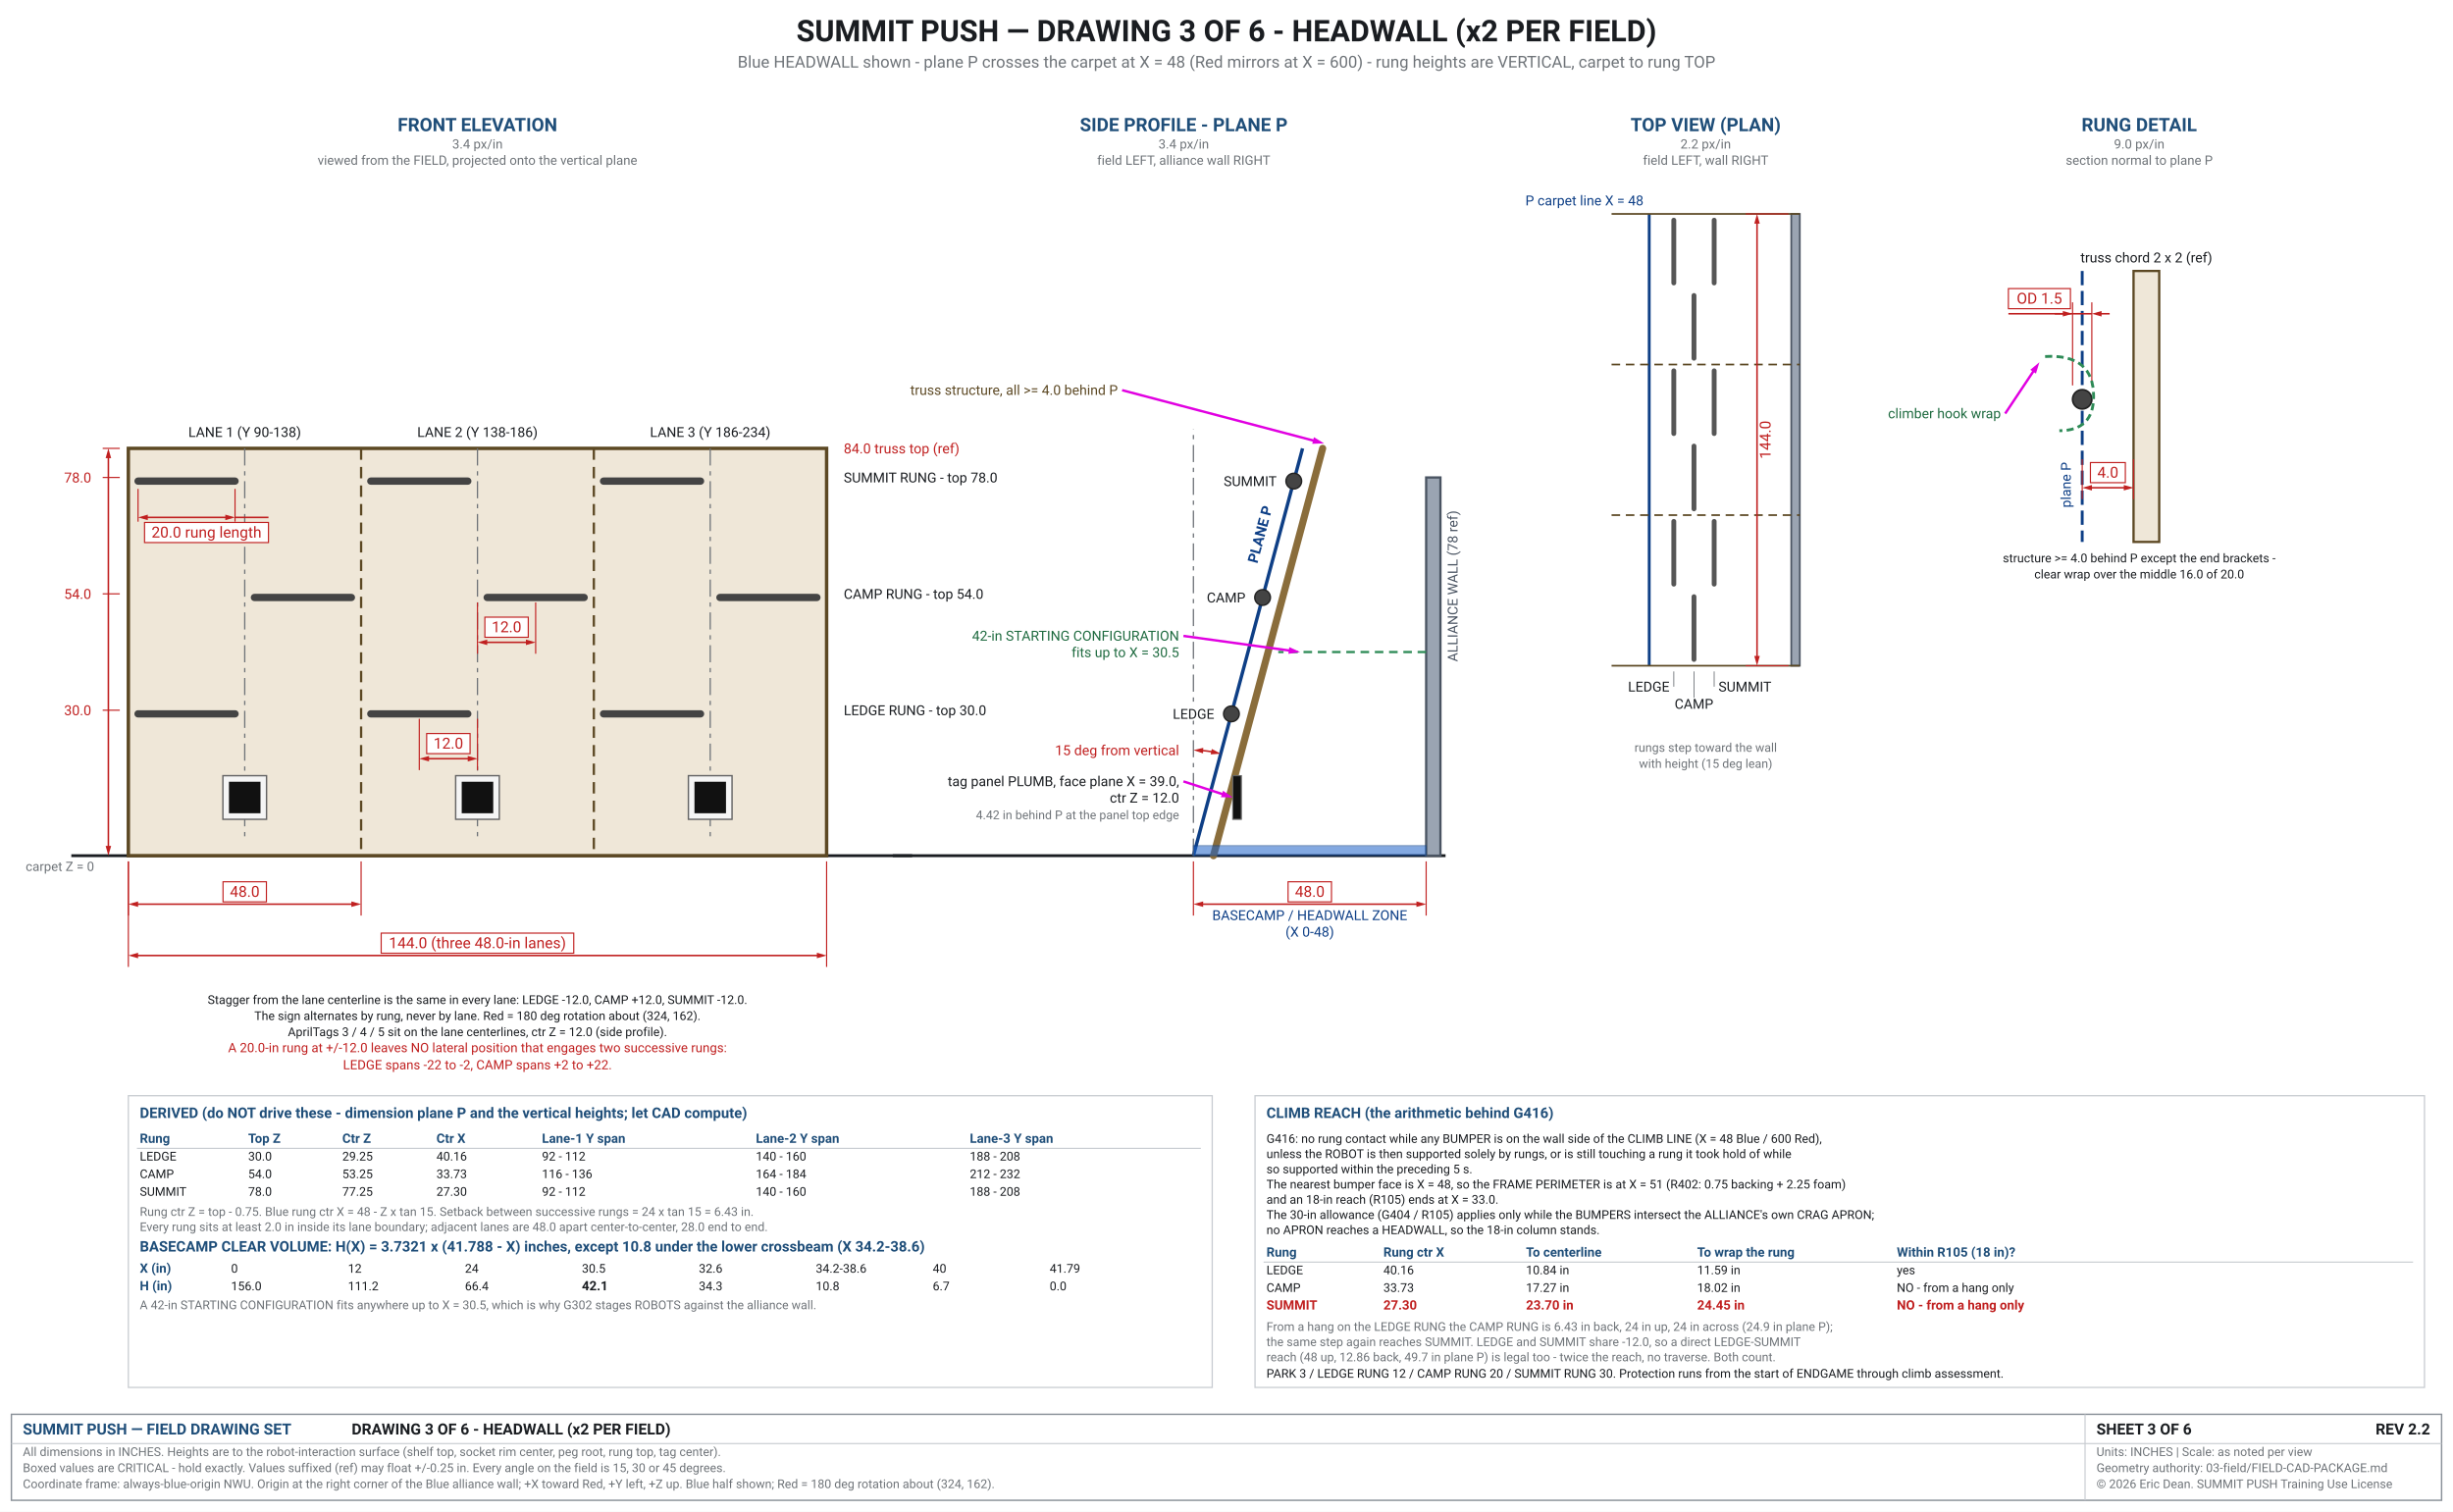
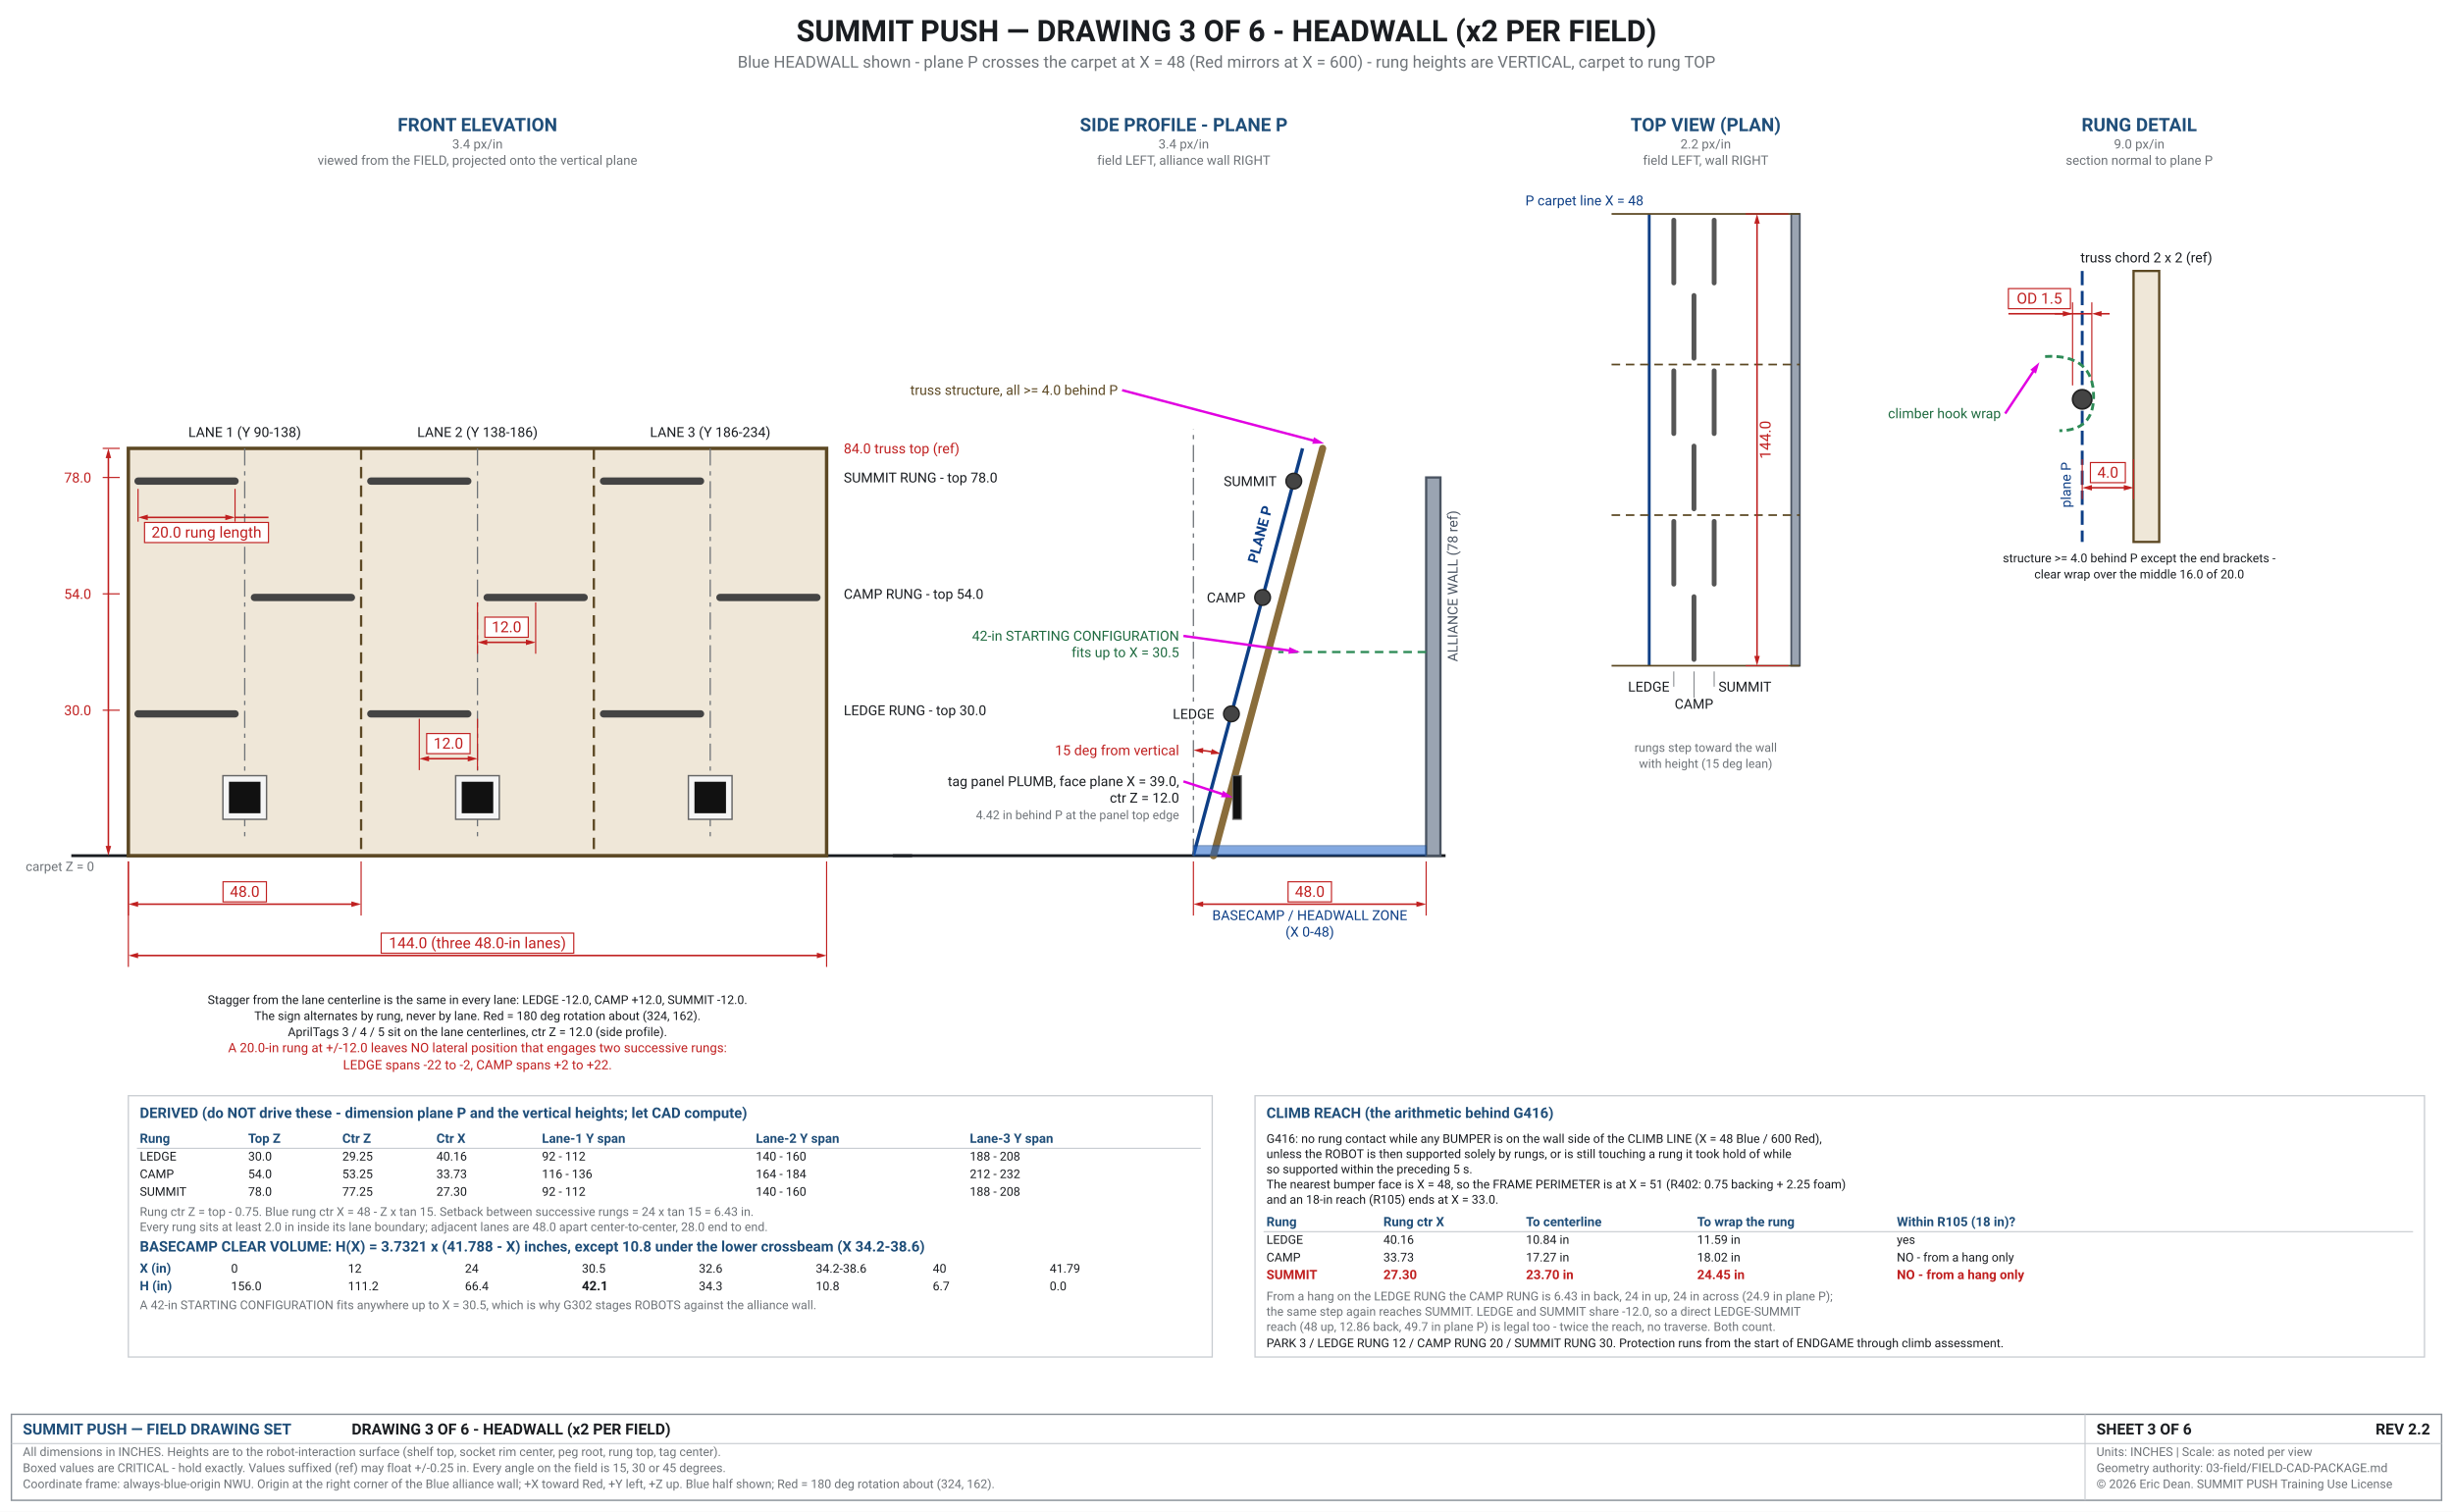
<svg xmlns="http://www.w3.org/2000/svg" viewBox="0 0 1720 1060" font-family="Segoe UI, Roboto, Arial, sans-serif">
  <rect width="1720" height="1060" fill="#ffffff" />
  <text x="860" y="29.0" text-anchor="middle" font-size="21.00" font-weight="bold" fill="#1A1D21">SUMMIT PUSH — DRAWING 3 OF 6 - HEADWALL (x2 PER FIELD)</text>
  <text x="860" y="47.4" text-anchor="middle" font-size="11.50" fill="#6E7378">Blue HEADWALL shown - plane P crosses the carpet at X = 48 (Red mirrors at X = 600) - rung heights are VERTICAL, carpet to rung TOP</text>
  <text x="334.80" y="92.00" font-size="13.00" fill="#1F4E79" text-anchor="middle" font-weight="bold">FRONT ELEVATION</text>
  <text x="334.80" y="104.16" font-size="9.10" fill="#6E7378" text-anchor="middle">3.4 px/in</text>
  <text x="334.80" y="115.53" font-size="9.10" fill="#6E7378" text-anchor="middle">viewed from the FIELD, projected onto the vertical plane</text>
  <line x1="50.00" y1="600.00" x2="639.60" y2="600.00" stroke="#1A1D21" stroke-width="2.00" />
  <text x="18.00" y="610.73" font-size="9.10" fill="#6E7378">carpet Z = 0</text>
  <rect x="90.00" y="314.40" width="489.60" height="285.60" fill="#EFE7D8" stroke="#5C4823" stroke-width="2.40" />
  <line x1="253.20" y1="314.40" x2="253.20" y2="600.00" stroke="#5C4823" stroke-width="1.60" stroke-dasharray="8 5" />
  <line x1="416.40" y1="314.40" x2="416.40" y2="600.00" stroke="#5C4823" stroke-width="1.60" stroke-dasharray="8 5" />
  <text x="171.60" y="306.40" font-size="9.67" fill="#1A1D21" text-anchor="middle">LANE 1 (Y 90-138)</text>
  <line x1="171.60" y1="314.40" x2="171.60" y2="586.40" stroke="#6E7378" stroke-width="0.90" stroke-dasharray="12 4 3 4" />
  <rect x="156.30" y="543.90" width="30.60" height="30.60" fill="#F5F5F5" stroke="#666666" stroke-width="1.00" />
  <rect x="160.55" y="548.15" width="22.10" height="22.10" fill="#111111" stroke="none" stroke-width="0.00" />
  <text x="334.80" y="306.40" font-size="9.67" fill="#1A1D21" text-anchor="middle">LANE 2 (Y 138-186)</text>
  <line x1="334.80" y1="314.40" x2="334.80" y2="586.40" stroke="#6E7378" stroke-width="0.90" stroke-dasharray="12 4 3 4" />
  <rect x="319.50" y="543.90" width="30.60" height="30.60" fill="#F5F5F5" stroke="#666666" stroke-width="1.00" />
  <rect x="323.75" y="548.15" width="22.10" height="22.10" fill="#111111" stroke="none" stroke-width="0.00" />
  <text x="498.00" y="306.40" font-size="9.67" fill="#1A1D21" text-anchor="middle">LANE 3 (Y 186-234)</text>
  <line x1="498.00" y1="314.40" x2="498.00" y2="586.40" stroke="#6E7378" stroke-width="0.90" stroke-dasharray="12 4 3 4" />
  <rect x="482.70" y="543.90" width="30.60" height="30.60" fill="#F5F5F5" stroke="#666666" stroke-width="1.00" />
  <rect x="486.95" y="548.15" width="22.10" height="22.10" fill="#111111" stroke="none" stroke-width="0.00" />
  <line x1="96.80" y1="500.55" x2="164.80" y2="500.55" stroke="#444444" stroke-width="5.10" stroke-linecap="round" />
  <line x1="178.40" y1="418.95" x2="246.40" y2="418.95" stroke="#444444" stroke-width="5.10" stroke-linecap="round" />
  <line x1="96.80" y1="337.35" x2="164.80" y2="337.35" stroke="#444444" stroke-width="5.10" stroke-linecap="round" />
  <line x1="260.00" y1="500.55" x2="328.00" y2="500.55" stroke="#444444" stroke-width="5.10" stroke-linecap="round" />
  <line x1="341.60" y1="418.95" x2="409.60" y2="418.95" stroke="#444444" stroke-width="5.10" stroke-linecap="round" />
  <line x1="260.00" y1="337.35" x2="328.00" y2="337.35" stroke="#444444" stroke-width="5.10" stroke-linecap="round" />
  <line x1="423.20" y1="500.55" x2="491.20" y2="500.55" stroke="#444444" stroke-width="5.10" stroke-linecap="round" />
  <line x1="504.80" y1="418.95" x2="572.80" y2="418.95" stroke="#444444" stroke-width="5.10" stroke-linecap="round" />
  <line x1="423.20" y1="337.35" x2="491.20" y2="337.35" stroke="#444444" stroke-width="5.10" stroke-linecap="round" />
  <text x="591.60" y="501.48" font-size="9.67" fill="#1A1D21">LEDGE RUNG - top 30.0</text>
  <text x="591.60" y="419.88" font-size="9.67" fill="#1A1D21">CAMP RUNG - top 54.0</text>
  <text x="591.60" y="338.28" font-size="9.67" fill="#1A1D21">SUMMIT RUNG - top 78.0</text>
  <text x="591.60" y="317.92" font-size="9.78" fill="#C02020">84.0 truss top (ref)</text>
  <line x1="331.05" y1="532.00" x2="297.75" y2="532.00" stroke="#C02020" stroke-width="1.10" />
  <path d="M 294.00 532.00 L 300.83 530.07 L 300.83 533.93 Z" fill="#C02020" stroke="none" />
  <path d="M 334.80 532.00 L 327.97 533.93 L 327.97 530.07 Z" fill="#C02020" stroke="none" />
  <line x1="334.80" y1="504.00" x2="334.80" y2="540.00" stroke="#C02020" stroke-width="0.80" />
  <line x1="294.00" y1="504.00" x2="294.00" y2="540.00" stroke="#C02020" stroke-width="0.80" />
  <rect x="299.18" y="514.35" width="30.43" height="14.11" fill="#ffffff" stroke="#C02020" stroke-width="0.80" />
  <text x="314.40" y="524.94" font-size="10.69" fill="#C02020" text-anchor="middle">12.0</text>
  <line x1="371.85" y1="450.40" x2="338.55" y2="450.40" stroke="#C02020" stroke-width="1.10" />
  <path d="M 334.80 450.40 L 341.63 448.47 L 341.63 452.33 Z" fill="#C02020" stroke="none" />
  <path d="M 375.60 450.40 L 368.77 452.33 L 368.77 448.47 Z" fill="#C02020" stroke="none" />
  <line x1="375.60" y1="422.40" x2="375.60" y2="458.40" stroke="#C02020" stroke-width="0.80" />
  <line x1="334.80" y1="422.40" x2="334.80" y2="458.40" stroke="#C02020" stroke-width="0.80" />
  <rect x="339.98" y="432.75" width="30.43" height="14.11" fill="#ffffff" stroke="#C02020" stroke-width="0.80" />
  <text x="355.20" y="443.34" font-size="10.69" fill="#C02020" text-anchor="middle">12.0</text>
  <line x1="100.55" y1="362.80" x2="161.05" y2="362.80" stroke="#C02020" stroke-width="1.10" />
  <path d="M 164.80 362.80 L 157.97 364.73 L 157.97 360.87 Z" fill="#C02020" stroke="none" />
  <path d="M 96.80 362.80 L 103.63 360.87 L 103.63 364.73 Z" fill="#C02020" stroke="none" />
  <line x1="96.80" y1="342.80" x2="96.80" y2="365.80" stroke="#C02020" stroke-width="0.80" />
  <line x1="164.80" y1="342.80" x2="164.80" y2="365.80" stroke="#C02020" stroke-width="0.80" />
  <line x1="164.80" y1="362.80" x2="188.25" y2="362.80" stroke="#C02020" stroke-width="1.10" />
  <rect x="101.35" y="366.33" width="86.90" height="14.11" fill="#ffffff" stroke="#C02020" stroke-width="0.80" />
  <text x="144.80" y="376.92" font-size="10.69" fill="#C02020" text-anchor="middle">20.0 rung length</text>
  <line x1="93.75" y1="634.00" x2="249.45" y2="634.00" stroke="#C02020" stroke-width="1.10" />
  <path d="M 253.20 634.00 L 246.37 635.93 L 246.37 632.07 Z" fill="#C02020" stroke="none" />
  <path d="M 90.00 634.00 L 96.83 632.07 L 96.83 635.93 Z" fill="#C02020" stroke="none" />
  <line x1="90.00" y1="604.00" x2="90.00" y2="642.00" stroke="#C02020" stroke-width="0.80" />
  <line x1="253.20" y1="604.00" x2="253.20" y2="642.00" stroke="#C02020" stroke-width="0.80" />
  <rect x="156.38" y="618.29" width="30.43" height="14.11" fill="#ffffff" stroke="#C02020" stroke-width="0.80" />
  <text x="171.60" y="628.87" font-size="10.69" fill="#C02020" text-anchor="middle">48.0</text>
  <line x1="93.75" y1="670.00" x2="575.85" y2="670.00" stroke="#C02020" stroke-width="1.10" />
  <path d="M 579.60 670.00 L 572.77 671.93 L 572.77 668.07 Z" fill="#C02020" stroke="none" />
  <path d="M 90.00 670.00 L 96.83 668.07 L 96.83 671.93 Z" fill="#C02020" stroke="none" />
  <line x1="90.00" y1="604.00" x2="90.00" y2="678.00" stroke="#C02020" stroke-width="0.80" />
  <line x1="579.60" y1="604.00" x2="579.60" y2="678.00" stroke="#C02020" stroke-width="0.80" />
  <rect x="267.28" y="654.29" width="135.03" height="14.11" fill="#ffffff" stroke="#C02020" stroke-width="0.80" />
  <text x="334.80" y="664.87" font-size="10.69" fill="#C02020" text-anchor="middle">144.0 (three 48.0-in lanes)</text>
  <line x1="84.00" y1="498.00" x2="72.00" y2="498.00" stroke="#C02020" stroke-width="0.80" />
  <text x="64.00" y="501.52" font-size="9.78" fill="#C02020" text-anchor="end">30.0</text>
  <line x1="84.00" y1="416.40" x2="72.00" y2="416.40" stroke="#C02020" stroke-width="0.80" />
  <text x="64.00" y="419.92" font-size="9.78" fill="#C02020" text-anchor="end">54.0</text>
  <line x1="84.00" y1="334.80" x2="72.00" y2="334.80" stroke="#C02020" stroke-width="0.80" />
  <text x="64.00" y="338.32" font-size="9.78" fill="#C02020" text-anchor="end">78.0</text>
  <line x1="84.00" y1="314.40" x2="72.00" y2="314.40" stroke="#C02020" stroke-width="0.80" />
  <line x1="76.00" y1="596.25" x2="76.00" y2="318.15" stroke="#C02020" stroke-width="1.10" />
  <path d="M 76.00 314.40 L 77.93 321.23 L 74.07 321.23 Z" fill="#C02020" stroke="none" />
  <path d="M 76.00 600.00 L 74.07 593.17 L 77.93 593.17 Z" fill="#C02020" stroke="none" />
  <text x="334.80" y="704.00" font-size="8.53" fill="#1A1D21" text-anchor="middle">Stagger from the lane centerline is the same in every lane: LEDGE -12.0, CAMP +12.0, SUMMIT -12.0.</text>
  <text x="334.80" y="715.26" font-size="8.53" fill="#1A1D21" text-anchor="middle">The sign alternates by rung, never by lane. Red = 180 deg rotation about (324, 162).</text>
  <text x="334.80" y="726.52" font-size="8.53" fill="#1A1D21" text-anchor="middle">AprilTags 3 / 4 / 5 sit on the lane centerlines, ctr Z = 12.0 (side profile).</text>
  <text x="334.80" y="737.79" font-size="9.10" fill="#C02020" text-anchor="middle">A 20.0-in rung at +/-12.0 leaves NO lateral position that engages two successive rungs:</text>
  <text x="334.80" y="749.80" font-size="9.10" fill="#C02020" text-anchor="middle">LEDGE spans -22 to -2, CAMP spans +2 to +22.</text>
  <text x="830.00" y="92.00" font-size="13.00" fill="#1F4E79" text-anchor="middle" font-weight="bold">SIDE PROFILE - PLANE P</text>
  <text x="830.00" y="104.16" font-size="9.10" fill="#6E7378" text-anchor="middle">3.4 px/in</text>
  <text x="830.00" y="115.53" font-size="9.10" fill="#6E7378" text-anchor="middle">field LEFT, alliance wall RIGHT</text>
  <line x1="626.00" y1="600.00" x2="1013.60" y2="600.00" stroke="#1A1D21" stroke-width="2.00" />
  <rect x="1000.00" y="334.80" width="10.00" height="265.20" fill="#9AA4B2" stroke="#4A5462" stroke-width="1.60" />
  <text x="1022.00" y="464.00" font-size="9.67" fill="#4A5462" transform="rotate(-90.00 1022.00 464.00)">ALLIANCE WALL (78 ref)</text>
  <line x1="836.80" y1="600.00" x2="913.33" y2="314.40" stroke="#0E3F86" stroke-width="2.40" />
  <text x="886.93" y="375.60" font-size="10.17" fill="#0E3F86" text-anchor="middle" font-weight="bold" transform="rotate(-75.00 886.93 375.60)">PLANE P</text>
  <line x1="836.80" y1="600.00" x2="836.80" y2="300.80" stroke="#6E7378" stroke-width="0.90" stroke-dasharray="12 4 3 4" />
  <line x1="850.88" y1="600.00" x2="927.41" y2="314.40" stroke="#8A6D3B" stroke-width="5.00" stroke-linecap="round" />
  <circle cx="863.45" cy="500.55" r="5.50" fill="#444444" stroke="#222222" stroke-width="1.00" />
  <text x="851.45" y="504.03" font-size="9.67" fill="#1A1D21" text-anchor="end" stroke="#FFFFFF" stroke-width="2.90" stroke-linejoin="round" paint-order="stroke">LEDGE</text>
  <circle cx="885.31" cy="418.95" r="5.50" fill="#444444" stroke="#222222" stroke-width="1.00" />
  <text x="873.31" y="422.43" font-size="9.67" fill="#1A1D21" text-anchor="end" stroke="#FFFFFF" stroke-width="2.90" stroke-linejoin="round" paint-order="stroke">CAMP</text>
  <circle cx="907.18" cy="337.35" r="5.50" fill="#444444" stroke="#222222" stroke-width="1.00" />
  <text x="895.18" y="340.83" font-size="9.67" fill="#1A1D21" text-anchor="end" stroke="#FFFFFF" stroke-width="2.90" stroke-linejoin="round" paint-order="stroke">SUMMIT</text>
  <rect x="864.40" y="543.90" width="6.00" height="30.60" fill="#111111" stroke="#666666" stroke-width="0.80" />
  <rect x="836.80" y="593.00" width="163.20" height="7.00" fill="#1D63C8" stroke="#0E3F86" stroke-width="0.80" opacity="0.55" />
  <line x1="1000.00" y1="457.20" x2="896.30" y2="457.20" stroke="#2E8B57" stroke-width="1.60" stroke-dasharray="6 4" />
  <line x1="786.80" y1="273.60" x2="924.17" y2="309.78" stroke="#E100E1" stroke-width="1.71" />
  <path d="M 928.41 310.90 L 920.10 311.18 L 921.31 306.56 Z" fill="#E100E1" stroke="none" />
  <text x="783.80" y="276.89" font-size="9.67" fill="#5C4823" text-anchor="end">truss structure, all &gt;= 4.0 behind P</text>
  <text x="826.80" y="449.20" font-size="9.67" fill="#1F6B40" text-anchor="end">42-in STARTING CONFIGURATION</text>
  <text x="826.80" y="460.80" font-size="9.67" fill="#1F6B40" text-anchor="end">fits up to X = 30.5</text>
  <line x1="829.80" y1="445.91" x2="907.26" y2="456.60" stroke="#E100E1" stroke-width="1.71" />
  <path d="M 911.60 457.20 L 903.39 458.48 L 904.04 453.75 Z" fill="#E100E1" stroke="none" />
  <path d="M 840.55 526.10 A 74.00 74.00 0 0 1 852.30 527.64" fill="none" stroke="#C02020" stroke-width="1.10" />
  <path d="M 855.95 528.52 L 848.87 528.95 L 849.70 525.17 Z" fill="#C02020" stroke="none" />
  <path d="M 836.80 526.00 L 843.71 524.38 L 843.53 528.25 Z" fill="#C02020" stroke="none" />
  <text x="826.80" y="529.52" font-size="9.78" fill="#C02020" text-anchor="end">15 deg from vertical</text>
  <text x="826.80" y="551.20" font-size="9.67" fill="#1A1D21" text-anchor="end">tag panel PLUMB, face plane X = 39.0,</text>
  <text x="826.80" y="562.80" font-size="9.67" fill="#1A1D21" text-anchor="end">ctr Z = 12.0</text>
  <text x="826.80" y="574.41" font-size="8.53" fill="#6E7378" text-anchor="end">4.42 in behind P at the panel top edge</text>
  <line x1="829.80" y1="547.91" x2="860.24" y2="557.84" stroke="#E100E1" stroke-width="1.71" />
  <path d="M 864.40 559.20 L 856.09 559.00 L 857.57 554.46 Z" fill="#E100E1" stroke="none" />
  <line x1="840.55" y1="634.00" x2="996.25" y2="634.00" stroke="#C02020" stroke-width="1.10" />
  <path d="M 1000.00 634.00 L 993.17 635.93 L 993.17 632.07 Z" fill="#C02020" stroke="none" />
  <path d="M 836.80 634.00 L 843.63 632.07 L 843.63 635.93 Z" fill="#C02020" stroke="none" />
  <line x1="836.80" y1="604.00" x2="836.80" y2="642.00" stroke="#C02020" stroke-width="0.80" />
  <line x1="1000.00" y1="604.00" x2="1000.00" y2="642.00" stroke="#C02020" stroke-width="0.80" />
  <rect x="903.18" y="618.29" width="30.43" height="14.11" fill="#ffffff" stroke="#C02020" stroke-width="0.80" />
  <text x="918.40" y="628.87" font-size="10.69" fill="#C02020" text-anchor="middle">48.0</text>
  <text x="918.40" y="645.16" font-size="9.67" fill="#0E3F86" text-anchor="middle">BASECAMP / HEADWALL ZONE</text>
  <text x="918.40" y="656.76" font-size="9.67" fill="#0E3F86" text-anchor="middle">(X 0-48)</text>
  <text x="1196.00" y="92.00" font-size="13.00" fill="#1F4E79" text-anchor="middle" font-weight="bold">TOP VIEW (PLAN)</text>
  <text x="1196.00" y="104.16" font-size="9.10" fill="#6E7378" text-anchor="middle">2.2 px/in</text>
  <text x="1196.00" y="115.53" font-size="9.10" fill="#6E7378" text-anchor="middle">field LEFT, wall RIGHT</text>
  <rect x="1256.00" y="150.00" width="6.00" height="316.80" fill="#9AA4B2" stroke="#4A5462" stroke-width="1.20" />
  <line x1="1156.40" y1="150.00" x2="1156.40" y2="466.80" stroke="#0E3F86" stroke-width="2.00" />
  <text x="1152.40" y="144.00" font-size="9.67" fill="#0E3F86" text-anchor="end">P carpet line X = 48</text>
  <line x1="1130.00" y1="150.00" x2="1262.00" y2="150.00" stroke="#5C4823" stroke-width="1.20" />
  <line x1="1130.00" y1="255.60" x2="1262.00" y2="255.60" stroke="#5C4823" stroke-width="1.20" stroke-dasharray="6 4" />
  <line x1="1130.00" y1="361.20" x2="1262.00" y2="361.20" stroke="#5C4823" stroke-width="1.20" stroke-dasharray="6 4" />
  <line x1="1130.00" y1="466.80" x2="1262.00" y2="466.80" stroke="#5C4823" stroke-width="1.20" />
  <line x1="1173.64" y1="154.40" x2="1173.64" y2="198.40" stroke="#444444" stroke-width="3.40" stroke-linecap="round" opacity="0.90" />
  <line x1="1187.79" y1="207.20" x2="1187.79" y2="251.20" stroke="#444444" stroke-width="3.40" stroke-linecap="round" opacity="0.90" />
  <line x1="1201.94" y1="154.40" x2="1201.94" y2="198.40" stroke="#444444" stroke-width="3.40" stroke-linecap="round" opacity="0.90" />
  <line x1="1173.64" y1="260.00" x2="1173.64" y2="304.00" stroke="#444444" stroke-width="3.40" stroke-linecap="round" opacity="0.90" />
  <line x1="1187.79" y1="312.80" x2="1187.79" y2="356.80" stroke="#444444" stroke-width="3.40" stroke-linecap="round" opacity="0.90" />
  <line x1="1201.94" y1="260.00" x2="1201.94" y2="304.00" stroke="#444444" stroke-width="3.40" stroke-linecap="round" opacity="0.90" />
  <line x1="1173.64" y1="365.60" x2="1173.64" y2="409.60" stroke="#444444" stroke-width="3.40" stroke-linecap="round" opacity="0.90" />
  <line x1="1187.79" y1="418.40" x2="1187.79" y2="462.40" stroke="#444444" stroke-width="3.40" stroke-linecap="round" opacity="0.90" />
  <line x1="1201.94" y1="365.60" x2="1201.94" y2="409.60" stroke="#444444" stroke-width="3.40" stroke-linecap="round" opacity="0.90" />
  <line x1="1173.64" y1="470.80" x2="1173.64" y2="481.50" stroke="#6E7378" stroke-width="0.60" />
  <text x="1170.64" y="484.89" font-size="9.67" fill="#1A1D21" text-anchor="end">LEDGE</text>
  <line x1="1187.79" y1="470.80" x2="1187.79" y2="489.24" stroke="#6E7378" stroke-width="0.60" />
  <text x="1187.79" y="496.97" font-size="9.67" fill="#1A1D21" text-anchor="middle">CAMP</text>
  <line x1="1201.94" y1="470.80" x2="1201.94" y2="481.50" stroke="#6E7378" stroke-width="0.60" />
  <text x="1204.94" y="484.89" font-size="9.67" fill="#1A1D21">SUMMIT</text>
  <line x1="1232.00" y1="153.75" x2="1232.00" y2="463.05" stroke="#C02020" stroke-width="1.10" />
  <path d="M 1232.00 466.80 L 1230.07 459.97 L 1233.93 459.97 Z" fill="#C02020" stroke="none" />
  <path d="M 1232.00 150.00 L 1233.93 156.83 L 1230.07 156.83 Z" fill="#C02020" stroke="none" />
  <line x1="1254.00" y1="150.00" x2="1224.00" y2="150.00" stroke="#C02020" stroke-width="0.80" />
  <line x1="1254.00" y1="466.80" x2="1224.00" y2="466.80" stroke="#C02020" stroke-width="0.80" />
  <text x="1232.00" y="317.91" font-size="10.69" fill="#C02020" text-anchor="middle" transform="rotate(-90.00 1232.00 308.40)">144.0</text>
  <text x="1196.00" y="527.15" font-size="8.53" fill="#6E7378" text-anchor="middle">rungs step toward the wall</text>
  <text x="1196.00" y="538.41" font-size="8.53" fill="#6E7378" text-anchor="middle">with height (15 deg lean)</text>
  <text x="1500.00" y="92.00" font-size="13.00" fill="#1F4E79" text-anchor="middle" font-weight="bold">RUNG DETAIL</text>
  <text x="1500.00" y="104.16" font-size="9.10" fill="#6E7378" text-anchor="middle">9.0 px/in</text>
  <text x="1500.00" y="115.53" font-size="9.10" fill="#6E7378" text-anchor="middle">section normal to plane P</text>
  <line x1="1460.00" y1="190.00" x2="1460.00" y2="380.00" stroke="#0E3F86" stroke-width="2.00" stroke-dasharray="10 4" />
  <text x="1452.00" y="340.00" font-size="9.67" fill="#0E3F86" text-anchor="middle" transform="rotate(-90.00 1452.00 340.00)">plane P</text>
  <circle cx="1460.00" cy="280.00" r="6.75" fill="#444444" stroke="#222222" stroke-width="1.20" />
  <line x1="1453.25" y1="220.00" x2="1466.75" y2="220.00" stroke="#C02020" stroke-width="1.10" />
  <line x1="1440.74" y1="220.00" x2="1449.50" y2="220.00" stroke="#C02020" stroke-width="1.10" />
  <path d="M 1453.25 220.00 L 1446.42 221.93 L 1446.42 218.07 Z" fill="#C02020" stroke="none" />
  <line x1="1479.26" y1="220.00" x2="1470.50" y2="220.00" stroke="#C02020" stroke-width="1.10" />
  <path d="M 1466.75 220.00 L 1473.58 218.07 L 1473.58 221.93 Z" fill="#C02020" stroke="none" />
  <line x1="1453.25" y1="270.25" x2="1453.25" y2="212.00" stroke="#C02020" stroke-width="0.80" />
  <line x1="1466.75" y1="270.25" x2="1466.75" y2="212.00" stroke="#C02020" stroke-width="0.80" />
  <line x1="1453.25" y1="220.00" x2="1408.25" y2="220.00" stroke="#C02020" stroke-width="1.10" />
  <rect x="1408.25" y="202.35" width="43.50" height="14.11" fill="#ffffff" stroke="#C02020" stroke-width="0.80" />
  <text x="1430.00" y="212.94" font-size="10.69" fill="#C02020" text-anchor="middle">OD 1.5</text>
  <rect x="1496.00" y="190.00" width="18.00" height="190.00" fill="#EFE7D8" stroke="#5C4823" stroke-width="1.60" />
  <text x="1505.00" y="184.00" font-size="9.67" fill="#1A1D21" text-anchor="middle">truss chord 2 x 2 (ref)</text>
  <line x1="1463.75" y1="342.00" x2="1492.25" y2="342.00" stroke="#C02020" stroke-width="1.10" />
  <path d="M 1496.00 342.00 L 1489.17 343.93 L 1489.17 340.07 Z" fill="#C02020" stroke="none" />
  <path d="M 1460.00 342.00 L 1466.83 340.07 L 1466.83 343.93 Z" fill="#C02020" stroke="none" />
  <line x1="1460.00" y1="322.00" x2="1460.00" y2="350.00" stroke="#C02020" stroke-width="0.80" />
  <line x1="1496.00" y1="322.00" x2="1496.00" y2="350.00" stroke="#C02020" stroke-width="0.80" />
  <rect x="1465.76" y="324.35" width="24.49" height="14.11" fill="#ffffff" stroke="#C02020" stroke-width="0.80" />
  <text x="1478.00" y="334.94" font-size="10.69" fill="#C02020" text-anchor="middle">4.0</text>
  <path d="M 1434.0 250.0 q 34 -2 34 28 q 0 24 -24 24" fill="none" stroke="#2E8B57" stroke-width="2.00" stroke-dasharray="5 3" />
  <line x1="1406.00" y1="290.00" x2="1427.57" y2="257.64" stroke="#E100E1" stroke-width="1.71" />
  <path d="M 1430.00 254.00 L 1427.57 261.95 L 1423.60 259.30 Z" fill="#E100E1" stroke="none" />
  <text x="1403.00" y="293.29" font-size="9.67" fill="#1F6B40" text-anchor="end">climber hook wrap</text>
  <text x="1500.00" y="394.31" font-size="8.53" fill="#1A1D21" text-anchor="middle">structure &gt;= 4.0 behind P except the end brackets -</text>
  <text x="1500.00" y="405.58" font-size="8.53" fill="#1A1D21" text-anchor="middle">clear wrap over the middle 16.0 of 20.0</text>
-   <rect x="90.00" y="768.31" width="760.00" height="204.55" fill="#FFFFFF" stroke="#C8CCD1" stroke-width="0.90" />
+   <rect x="90.00" y="768.31" width="760.00" height="183.22" fill="#FFFFFF" stroke="#C8CCD1" stroke-width="0.90" />
  <text x="98.00" y="783.89" font-size="10.24" fill="#1F4E79" font-weight="bold">DERIVED (do NOT drive these - dimension plane P and the vertical heights; let CAD compute)</text>
  <text x="98.00" y="801.38" font-size="9.10" fill="#1F4E79" font-weight="bold">Rung</text>
  <text x="174.00" y="801.38" font-size="9.10" fill="#1F4E79" font-weight="bold">Top Z</text>
  <text x="240.00" y="801.38" font-size="9.10" fill="#1F4E79" font-weight="bold">Ctr Z</text>
  <text x="306.00" y="801.38" font-size="9.10" fill="#1F4E79" font-weight="bold">Ctr X</text>
  <text x="380.00" y="801.38" font-size="9.10" fill="#1F4E79" font-weight="bold">Lane-1 Y span</text>
  <text x="530.00" y="801.38" font-size="9.10" fill="#1F4E79" font-weight="bold">Lane-2 Y span</text>
  <text x="680.00" y="801.38" font-size="9.10" fill="#1F4E79" font-weight="bold">Lane-3 Y span</text>
  <line x1="96.00" y1="805.22" x2="842.00" y2="805.22" stroke="#C8CCD1" stroke-width="0.80" />
  <text x="98.00" y="813.75" font-size="8.53" fill="#1A1D21">LEDGE</text>
  <text x="174.00" y="813.75" font-size="8.53" fill="#1A1D21">30.0</text>
  <text x="240.00" y="813.75" font-size="8.53" fill="#1A1D21">29.25</text>
  <text x="306.00" y="813.75" font-size="8.53" fill="#1A1D21">40.16</text>
  <text x="380.00" y="813.75" font-size="8.53" fill="#1A1D21">92 - 112</text>
  <text x="530.00" y="813.75" font-size="8.53" fill="#1A1D21">140 - 160</text>
  <text x="680.00" y="813.75" font-size="8.53" fill="#1A1D21">188 - 208</text>
  <text x="98.00" y="826.12" font-size="8.53" fill="#1A1D21">CAMP</text>
  <text x="174.00" y="826.12" font-size="8.53" fill="#1A1D21">54.0</text>
  <text x="240.00" y="826.12" font-size="8.53" fill="#1A1D21">53.25</text>
  <text x="306.00" y="826.12" font-size="8.53" fill="#1A1D21">33.73</text>
  <text x="380.00" y="826.12" font-size="8.53" fill="#1A1D21">116 - 136</text>
  <text x="530.00" y="826.12" font-size="8.53" fill="#1A1D21">164 - 184</text>
  <text x="680.00" y="826.12" font-size="8.53" fill="#1A1D21">212 - 232</text>
  <text x="98.00" y="838.49" font-size="8.53" fill="#1A1D21">SUMMIT</text>
  <text x="174.00" y="838.49" font-size="8.53" fill="#1A1D21">78.0</text>
  <text x="240.00" y="838.49" font-size="8.53" fill="#1A1D21">77.25</text>
  <text x="306.00" y="838.49" font-size="8.53" fill="#1A1D21">27.30</text>
  <text x="380.00" y="838.49" font-size="8.53" fill="#1A1D21">92 - 112</text>
  <text x="530.00" y="838.49" font-size="8.53" fill="#1A1D21">140 - 160</text>
  <text x="680.00" y="838.49" font-size="8.53" fill="#1A1D21">188 - 208</text>
  <text x="98.00" y="852.57" font-size="8.53" fill="#6E7378">Rung ctr Z = top - 0.75. Blue rung ctr X = 48 - Z x tan 15. Setback between successive rungs = 24 x tan 15 = 6.43 in.</text>
  <text x="98.00" y="863.23" font-size="8.53" fill="#6E7378">Every rung sits at least 2.0 in inside its lane boundary; adjacent lanes are 48.0 apart center-to-center, 28.0 end to end.</text>
  <text x="98.00" y="877.56" font-size="10.24" fill="#1F4E79" font-weight="bold">BASECAMP CLEAR VOLUME:  H(X) = 3.7321 x (41.788 - X) inches, except 10.8 under the lower crossbeam (X 34.2-38.6)</text>
  <text x="98.00" y="892.41" font-size="9.10" fill="#1F4E79" font-weight="bold">X (in)</text>
  <text x="98.00" y="904.78" font-size="9.10" fill="#1F4E79" font-weight="bold">H (in)</text>
  <text x="162.00" y="892.41" font-size="8.53" fill="#1A1D21">0</text>
  <text x="162.00" y="904.78" font-size="8.53" fill="#1A1D21">156.0</text>
  <text x="244.00" y="892.41" font-size="8.53" fill="#1A1D21">12</text>
  <text x="244.00" y="904.78" font-size="8.53" fill="#1A1D21">111.2</text>
  <text x="326.00" y="892.41" font-size="8.53" fill="#1A1D21">24</text>
  <text x="326.00" y="904.78" font-size="8.53" fill="#1A1D21">66.4</text>
  <text x="408.00" y="892.41" font-size="8.53" fill="#1A1D21">30.5</text>
  <text x="408.00" y="904.78" font-size="9.10" fill="#1A1D21" font-weight="bold">42.1</text>
  <text x="490.00" y="892.41" font-size="8.53" fill="#1A1D21">32.6</text>
  <text x="490.00" y="904.78" font-size="8.53" fill="#1A1D21">34.3</text>
  <text x="572.00" y="892.41" font-size="8.53" fill="#1A1D21">34.2-38.6</text>
  <text x="572.00" y="904.78" font-size="8.53" fill="#1A1D21">10.8</text>
  <text x="654.00" y="892.41" font-size="8.53" fill="#1A1D21">40</text>
  <text x="654.00" y="904.78" font-size="8.53" fill="#1A1D21">6.7</text>
  <text x="736.00" y="892.41" font-size="8.53" fill="#1A1D21">41.79</text>
  <text x="736.00" y="904.78" font-size="8.53" fill="#1A1D21">0.0</text>
  <text x="98.00" y="918.00" font-size="8.53" fill="#6E7378">A 42-in STARTING CONFIGURATION fits anywhere up to X = 30.5, which is why G302 stages ROBOTS against the alliance wall.</text>
-   <rect x="880.00" y="768.31" width="820.00" height="204.55" fill="#FFFFFF" stroke="#C8CCD1" stroke-width="0.90" />
+   <rect x="880.00" y="768.31" width="820.00" height="183.22" fill="#FFFFFF" stroke="#C8CCD1" stroke-width="0.90" />
  <text x="888.00" y="783.89" font-size="10.24" fill="#1F4E79" font-weight="bold">CLIMB REACH (the arithmetic behind G416)</text>
  <text x="888.00" y="801.38" font-size="8.53" fill="#1A1D21">G416: no rung contact while any BUMPER is on the wall side of the CLIMB LINE (X = 48 Blue / 600 Red),</text>
  <text x="888.00" y="812.04" font-size="8.53" fill="#1A1D21">unless the ROBOT is then supported solely by rungs, or is still touching a rung it took hold of while</text>
  <text x="888.00" y="822.71" font-size="8.53" fill="#1A1D21">so supported within the preceding 5 s.</text>
  <text x="888.00" y="833.37" font-size="8.53" fill="#1A1D21">The nearest bumper face is X = 48, so the FRAME PERIMETER is at X = 51 (R402: 0.75 backing + 2.25 foam)</text>
  <text x="888.00" y="844.03" font-size="8.53" fill="#1A1D21">and an 18-in reach (R105) ends at X = 33.0.</text>
-   <text x="888.00" y="854.70" font-size="8.53" fill="#1A1D21">The 30-in allowance (G404 / R105) applies only while the BUMPERS intersect the ALLIANCE's own CRAG APRON;</text>
-   <text x="888.00" y="865.36" font-size="8.53" fill="#1A1D21">no APRON reaches a HEADWALL, so the 18-in column stands.</text>
-   <text x="888.00" y="881.15" font-size="9.10" fill="#1F4E79" font-weight="bold">Rung</text>
-   <text x="970.00" y="881.15" font-size="9.10" fill="#1F4E79" font-weight="bold">Rung ctr X</text>
-   <text x="1070.00" y="881.15" font-size="9.10" fill="#1F4E79" font-weight="bold">To centerline</text>
-   <text x="1190.00" y="881.15" font-size="9.10" fill="#1F4E79" font-weight="bold">To wrap the rung</text>
-   <text x="1330.00" y="881.15" font-size="9.10" fill="#1F4E79" font-weight="bold">Within R105 (18 in)?</text>
-   <line x1="886.00" y1="884.99" x2="1692.00" y2="884.99" stroke="#C8CCD1" stroke-width="0.80" />
-   <text x="888.00" y="893.52" font-size="8.53" fill="#1A1D21">LEDGE</text>
-   <text x="970.00" y="893.52" font-size="8.53" fill="#1A1D21">40.16</text>
-   <text x="1070.00" y="893.52" font-size="8.53" fill="#1A1D21">10.84 in</text>
-   <text x="1190.00" y="893.52" font-size="8.53" fill="#1A1D21">11.59 in</text>
-   <text x="1330.00" y="893.52" font-size="8.53" fill="#1A1D21">yes</text>
-   <text x="888.00" y="905.89" font-size="8.53" fill="#1A1D21">CAMP</text>
-   <text x="970.00" y="905.89" font-size="8.53" fill="#1A1D21">33.73</text>
-   <text x="1070.00" y="905.89" font-size="8.53" fill="#1A1D21">17.27 in</text>
-   <text x="1190.00" y="905.89" font-size="8.53" fill="#1A1D21">18.02 in</text>
-   <text x="1330.00" y="905.89" font-size="8.53" fill="#1A1D21">NO - from a hang only</text>
-   <text x="888.00" y="918.26" font-size="9.10" fill="#C02020" font-weight="bold">SUMMIT</text>
-   <text x="970.00" y="918.26" font-size="9.10" fill="#C02020" font-weight="bold">27.30</text>
-   <text x="1070.00" y="918.26" font-size="9.10" fill="#C02020" font-weight="bold">23.70 in</text>
-   <text x="1190.00" y="918.26" font-size="9.10" fill="#C02020" font-weight="bold">24.45 in</text>
-   <text x="1330.00" y="918.26" font-size="9.10" fill="#C02020" font-weight="bold">NO - from a hang only</text>
-   <text x="888.00" y="933.19" font-size="8.53" fill="#6E7378">From a hang on the LEDGE RUNG the CAMP RUNG is 6.43 in back, 24 in up, 24 in across (24.9 in plane P);</text>
-   <text x="888.00" y="943.86" font-size="8.53" fill="#6E7378">the same step again reaches SUMMIT. LEDGE and SUMMIT share -12.0, so a direct LEDGE-SUMMIT</text>
-   <text x="888.00" y="954.52" font-size="8.53" fill="#6E7378">reach (48 up, 12.86 back, 49.7 in plane P) is legal too - twice the reach, no traverse. Both count.</text>
-   <text x="888.00" y="966.04" font-size="8.53" fill="#1A1D21">PARK 3 / LEDGE RUNG 12 / CAMP RUNG 20 / SUMMIT RUNG 30. Protection runs from the start of ENDGAME through climb assessment.</text>
+   <text x="888.00" y="859.82" font-size="9.10" fill="#1F4E79" font-weight="bold">Rung</text>
+   <text x="970.00" y="859.82" font-size="9.10" fill="#1F4E79" font-weight="bold">Rung ctr X</text>
+   <text x="1070.00" y="859.82" font-size="9.10" fill="#1F4E79" font-weight="bold">To centerline</text>
+   <text x="1190.00" y="859.82" font-size="9.10" fill="#1F4E79" font-weight="bold">To wrap the rung</text>
+   <text x="1330.00" y="859.82" font-size="9.10" fill="#1F4E79" font-weight="bold">Within R105 (18 in)?</text>
+   <line x1="886.00" y1="863.66" x2="1692.00" y2="863.66" stroke="#C8CCD1" stroke-width="0.80" />
+   <text x="888.00" y="872.19" font-size="8.53" fill="#1A1D21">LEDGE</text>
+   <text x="970.00" y="872.19" font-size="8.53" fill="#1A1D21">40.16</text>
+   <text x="1070.00" y="872.19" font-size="8.53" fill="#1A1D21">10.84 in</text>
+   <text x="1190.00" y="872.19" font-size="8.53" fill="#1A1D21">11.59 in</text>
+   <text x="1330.00" y="872.19" font-size="8.53" fill="#1A1D21">yes</text>
+   <text x="888.00" y="884.56" font-size="8.53" fill="#1A1D21">CAMP</text>
+   <text x="970.00" y="884.56" font-size="8.53" fill="#1A1D21">33.73</text>
+   <text x="1070.00" y="884.56" font-size="8.53" fill="#1A1D21">17.27 in</text>
+   <text x="1190.00" y="884.56" font-size="8.53" fill="#1A1D21">18.02 in</text>
+   <text x="1330.00" y="884.56" font-size="8.53" fill="#1A1D21">NO - from a hang only</text>
+   <text x="888.00" y="896.93" font-size="9.10" fill="#C02020" font-weight="bold">SUMMIT</text>
+   <text x="970.00" y="896.93" font-size="9.10" fill="#C02020" font-weight="bold">27.30</text>
+   <text x="1070.00" y="896.93" font-size="9.10" fill="#C02020" font-weight="bold">23.70 in</text>
+   <text x="1190.00" y="896.93" font-size="9.10" fill="#C02020" font-weight="bold">24.45 in</text>
+   <text x="1330.00" y="896.93" font-size="9.10" fill="#C02020" font-weight="bold">NO - from a hang only</text>
+   <text x="888.00" y="911.86" font-size="8.53" fill="#6E7378">From a hang on the LEDGE RUNG the CAMP RUNG is 6.43 in back, 24 in up, 24 in across (24.9 in plane P);</text>
+   <text x="888.00" y="922.53" font-size="8.53" fill="#6E7378">the same step again reaches SUMMIT. LEDGE and SUMMIT share -12.0, so a direct LEDGE-SUMMIT</text>
+   <text x="888.00" y="933.19" font-size="8.53" fill="#6E7378">reach (48 up, 12.86 back, 49.7 in plane P) is legal too - twice the reach, no traverse. Both count.</text>
+   <text x="888.00" y="944.71" font-size="8.53" fill="#1A1D21">PARK 3 / LEDGE RUNG 12 / CAMP RUNG 20 / SUMMIT RUNG 30. Protection runs from the start of ENDGAME through climb assessment.</text>
  <rect x="8.00" y="991.71" width="1704.00" height="60.29" fill="#FFFFFF" stroke="#8A9199" stroke-width="1.00" />
  <line x1="8.00" y1="1012.24" x2="1712.00" y2="1012.24" stroke="#C8CCD1" stroke-width="0.80" />
  <line x1="1462.00" y1="991.71" x2="1462.00" y2="1052.00" stroke="#C8CCD1" stroke-width="0.80" />
  <text x="16.00" y="1005.87" font-size="10.81" fill="#1F4E79" font-weight="bold">SUMMIT PUSH — FIELD DRAWING SET</text>
  <text x="246.55" y="1005.87" font-size="10.81" fill="#1A1D21" font-weight="bold">DRAWING 3 OF 6 - HEADWALL (x2 PER FIELD)</text>
  <text x="16.00" y="1020.94" font-size="8.53" fill="#6E7378">All dimensions in INCHES. Heights are to the robot-interaction surface (shelf top, socket rim center, peg root, rung top, tag center).</text>
  <text x="16.00" y="1032.21" font-size="8.53" fill="#6E7378">Boxed values are CRITICAL - hold exactly. Values suffixed (ref) may float +/-0.25 in. Every angle on the field is 15, 30 or 45 degrees.</text>
  <text x="16.00" y="1043.47" font-size="8.53" fill="#6E7378">Coordinate frame: always-blue-origin NWU. Origin at the right corner of the Blue alliance wall; +X toward Red, +Y left, +Z up. Blue half shown; Red = 180 deg rotation about (324, 162).</text>
  <text x="1470.00" y="1005.87" font-size="10.81" fill="#1A1D21" font-weight="bold">SHEET 3 OF 6</text>
  <text x="1470.00" y="1020.94" font-size="8.53" fill="#6E7378">Units: INCHES   |   Scale: as noted per view</text>
  <text x="1470.00" y="1032.21" font-size="8.53" fill="#6E7378">Geometry authority: 03-field/FIELD-CAD-PACKAGE.md</text>
  <text x="1470.00" y="1043.47" font-size="8.53" fill="#6E7378">© 2026 Eric Dean. SUMMIT PUSH Training Use License</text>
  <text x="1704.00" y="1005.87" font-size="10.81" fill="#1A1D21" text-anchor="end" font-weight="bold">REV 2.2</text>
</svg>
